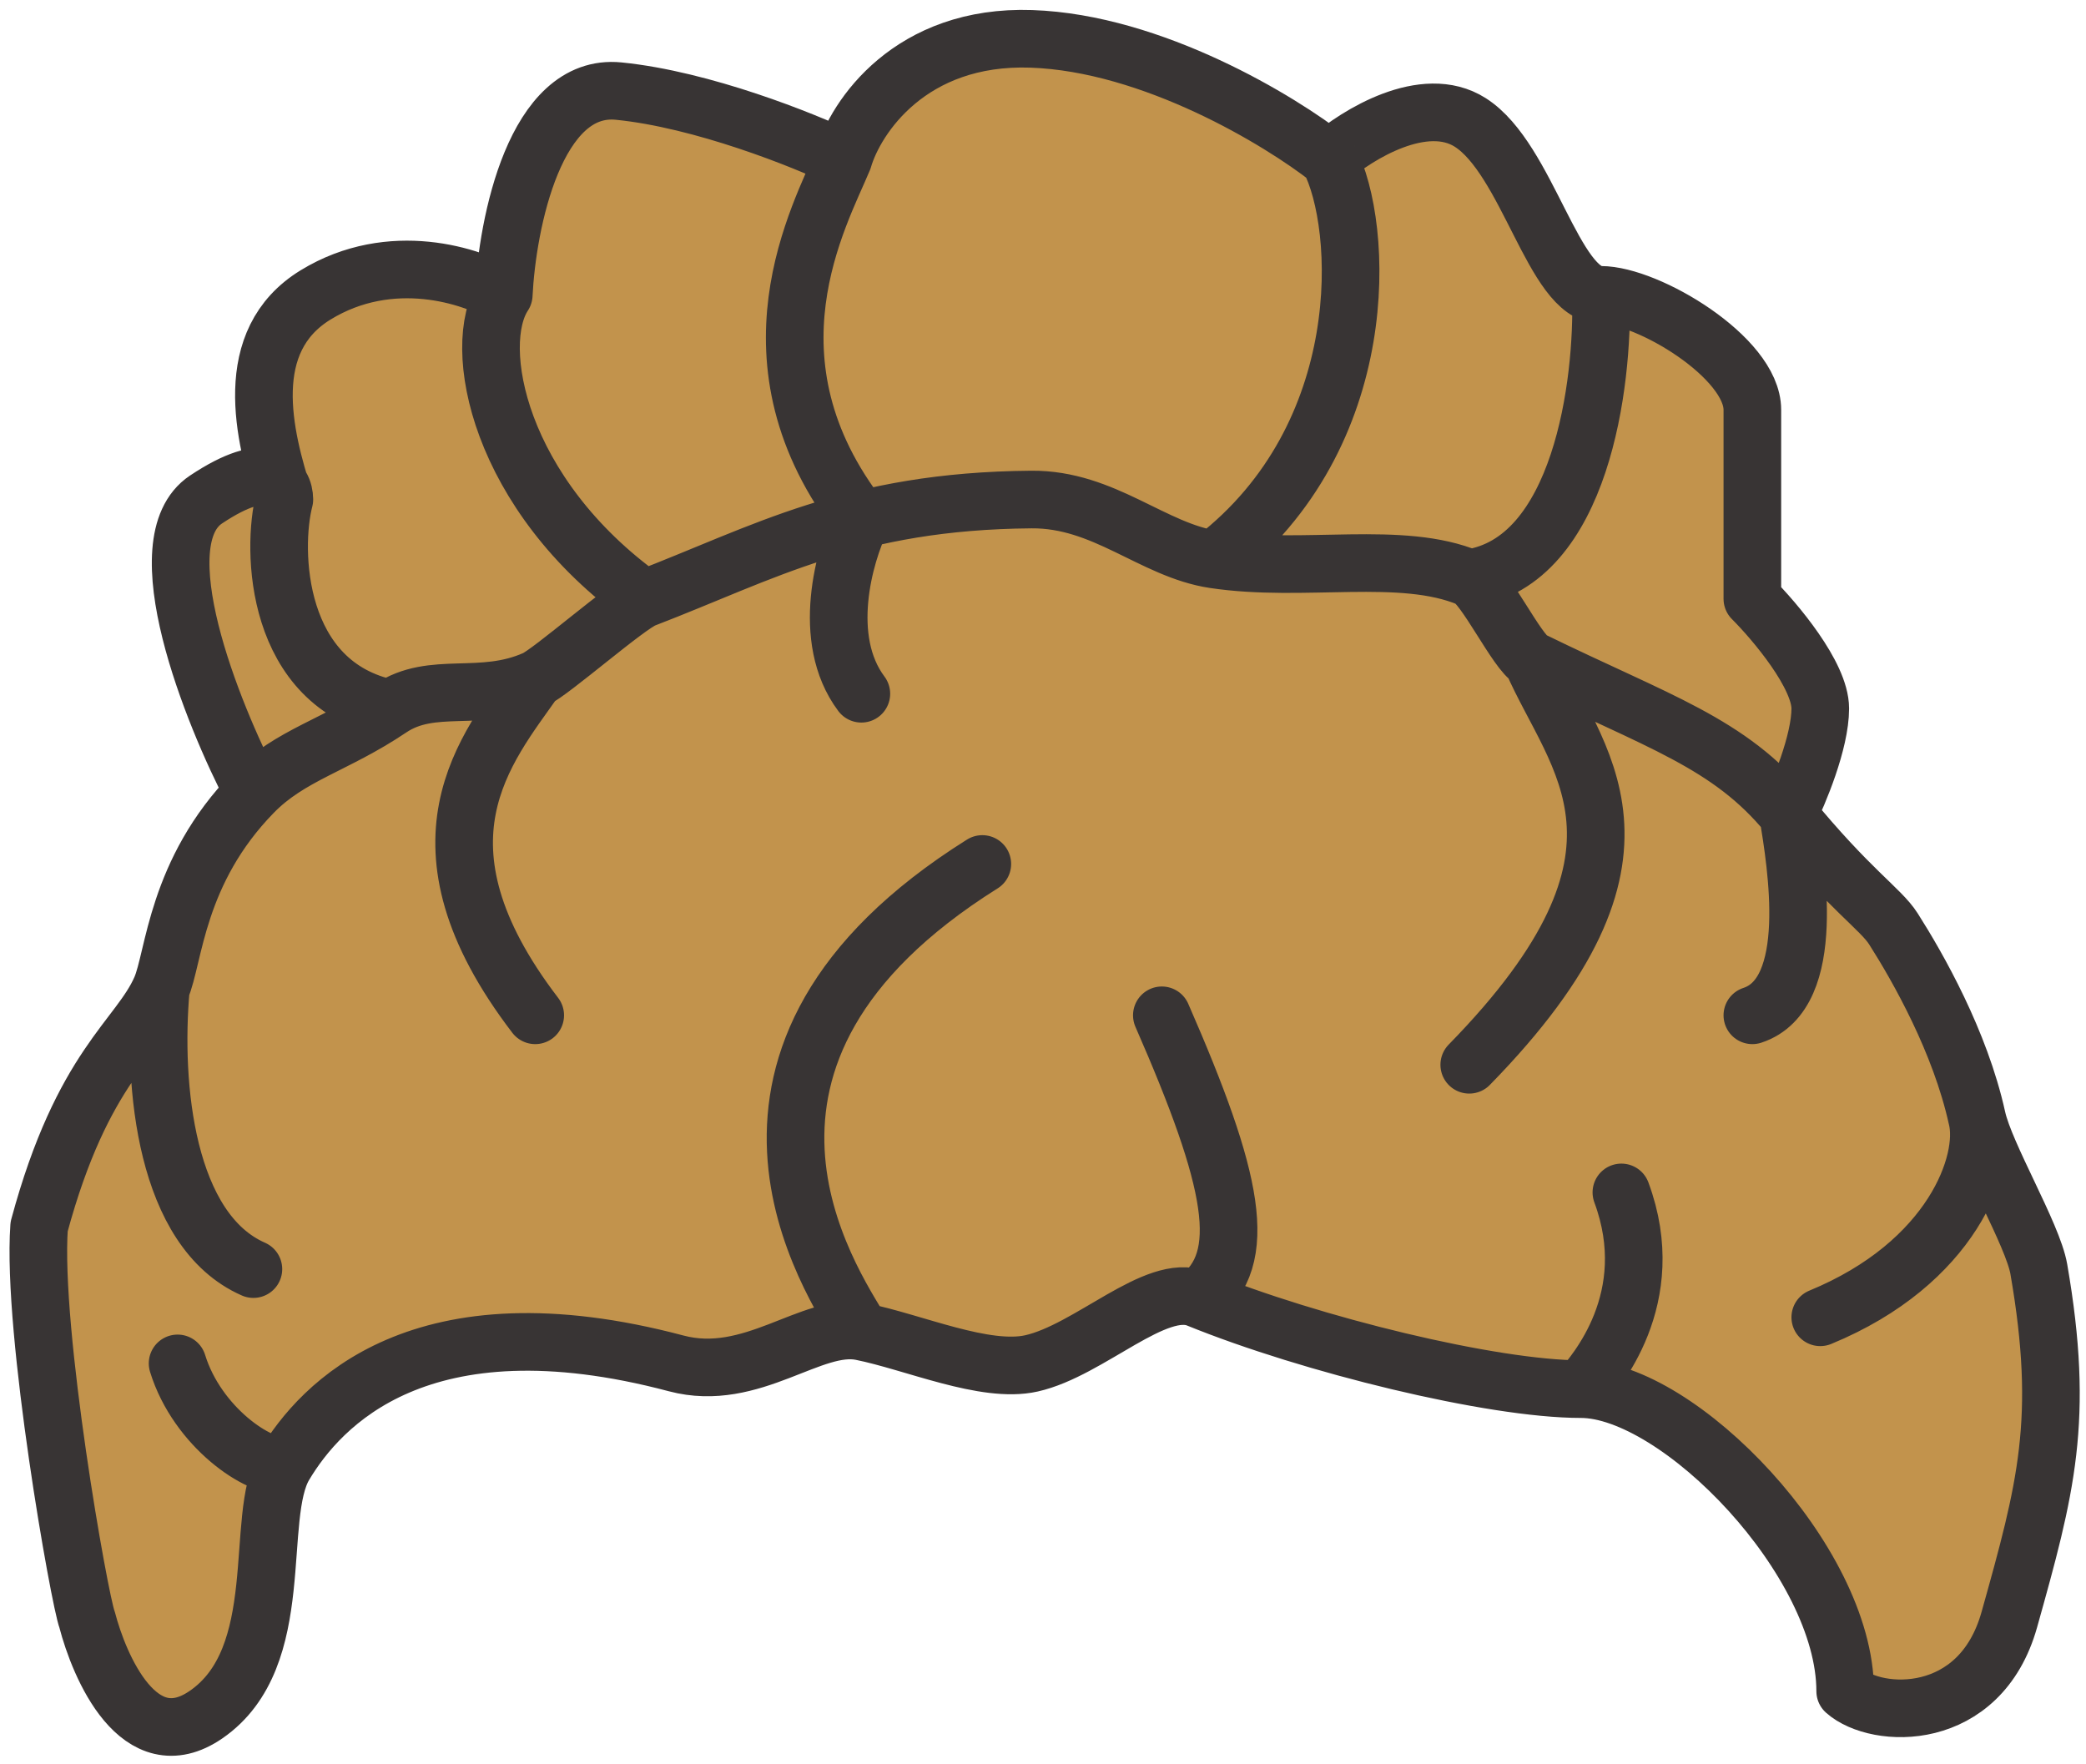
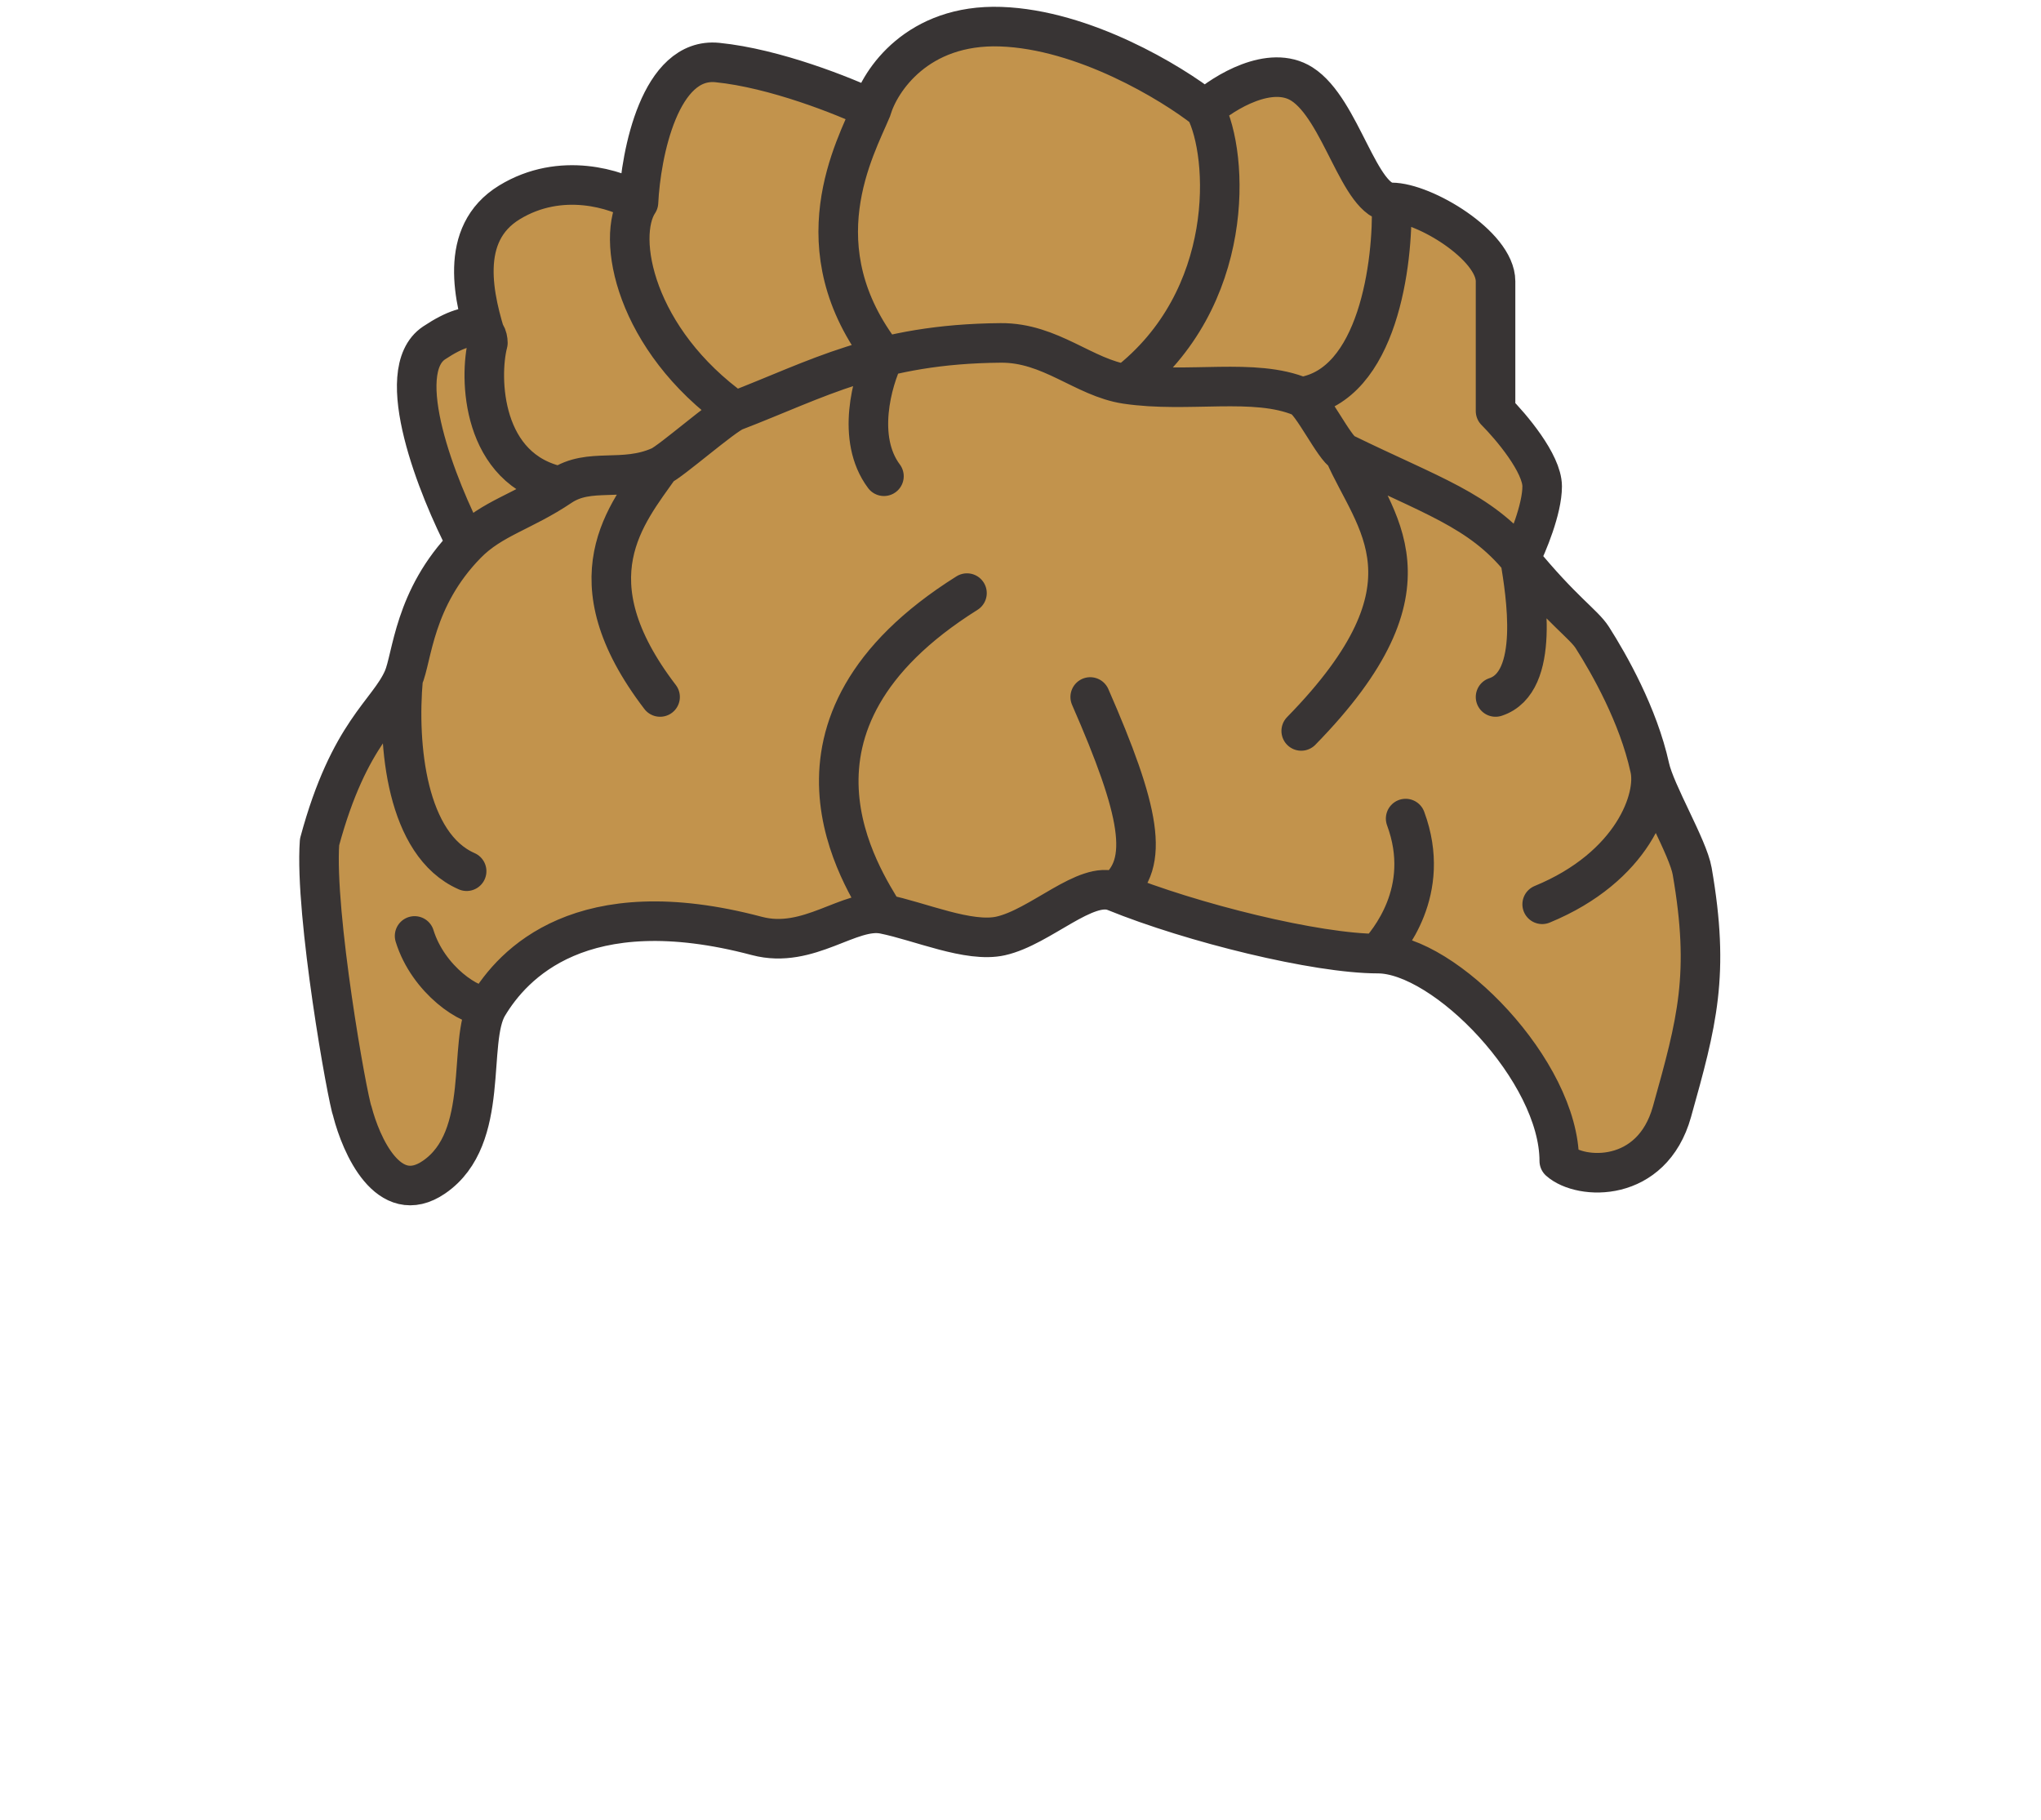
- <svg xmlns="http://www.w3.org/2000/svg" width="181" height="153" viewBox="0 0 181 153" fill="none">
-   <path d="M17.874 148.773C12.072 152.762 8.612 144.6 7.554 140.52C6.914 138.888 2.747 115.512 3.394 106.429C7.161 92.456 12.056 90.116 13.959 85.764C15.133 83.081 15.262 75.63 21.987 68.759C18.349 61.797 12.434 46.967 17.874 43.341C21.73 40.77 23.536 41.085 24.26 42.024C22.606 36.531 21.361 29.268 27.392 25.583C33.92 21.594 40.992 23.921 43.711 25.583C44.014 19.387 46.431 7.179 53.684 7.904C60.937 8.629 69.701 12.135 73.176 13.797C74.234 10.17 78.979 3.008 89.495 3.371C100.011 3.733 111.102 10.472 115.333 13.797C117.75 11.681 123.583 8.085 127.572 10.623C132.558 13.797 134.825 25.583 138.905 25.583C142.984 25.583 152.05 31.022 152.05 35.555V51.954C154.014 53.918 157.943 58.572 157.943 61.473C157.943 64.374 156.082 68.819 155.152 70.679C160.522 77.231 163.181 78.849 164.289 80.591C166.426 83.948 170.086 90.387 171.542 97.002C171.555 97.053 171.567 97.105 171.578 97.157C172.379 100.43 176.392 107.153 176.906 110.114C179.172 123.18 177.522 129.188 174.349 140.52C171.811 149.586 162.825 149.152 160.105 146.735C160.105 135.402 145.631 120.528 137.178 120.528C129.46 120.528 113.756 116.685 103.919 112.685C100.305 111.216 94.528 117.167 89.495 118.295C85.471 119.197 79.28 116.445 74.739 115.533C70.437 114.668 65.25 120.041 58.67 118.295C36.459 112.402 27.798 121.893 24.673 127.13C21.987 131.632 25.126 143.787 17.874 148.773Z" fill="#C2934C" />
-   <path d="M24.673 127.13C21.987 131.632 25.126 143.787 17.874 148.773C12.072 152.762 8.612 144.6 7.554 140.52C6.914 138.888 2.747 115.512 3.394 106.429C7.161 92.456 12.056 90.116 13.959 85.764M24.673 127.13C27.798 121.893 36.459 112.402 58.67 118.295C65.25 120.041 70.437 114.668 74.739 115.533M24.673 127.13C22.53 127.454 17.122 123.841 15.409 118.295M103.919 112.685C113.756 116.685 129.46 120.528 137.178 120.528M103.919 112.685C108.49 109.224 107.075 102.408 100.812 88.093M103.919 112.685C100.305 111.216 94.528 117.167 89.495 118.295C85.471 119.197 79.28 116.445 74.739 115.533M137.178 120.528C145.631 120.528 160.105 135.402 160.105 146.735C162.825 149.152 171.811 149.586 174.349 140.52C177.522 129.188 179.172 123.18 176.906 110.114C176.384 107.106 172.249 100.214 171.542 97.002M137.178 120.528C138.361 119.156 144.108 112.685 140.685 103.46M13.959 85.764C15.133 83.081 15.262 75.63 21.987 68.759M13.959 85.764C13.204 94.211 14.372 106.77 21.987 110.114M21.987 68.759C18.349 61.797 12.434 46.967 17.874 43.341C23.313 39.715 24.673 41.83 24.673 43.341M21.987 68.759C25.179 65.498 29.101 64.68 33.864 61.473M24.673 43.341C22.86 37.75 20.865 29.572 27.392 25.583C33.92 21.594 40.992 23.921 43.711 25.583M24.673 43.341C23.548 47.667 23.807 59.411 33.864 61.473M43.711 25.583C44.014 19.387 46.431 7.179 53.684 7.904C60.937 8.629 69.701 12.135 73.176 13.797M43.711 25.583C40.788 30.007 43.249 42.907 55.904 51.954M73.176 13.797C74.234 10.17 78.979 3.008 89.495 3.371C100.011 3.733 111.102 10.472 115.333 13.797M73.176 13.797C71.155 18.669 63.977 31.294 74.739 45.076C73.255 48.133 71.177 55.436 74.739 60.193M115.333 13.797C117.75 11.681 123.583 8.085 127.572 10.623C132.558 13.797 134.825 25.583 138.905 25.583M115.333 13.797C118.352 19.552 119.298 37.777 105.341 48.541M138.905 25.583C142.984 25.583 152.05 31.022 152.05 35.555C152.05 39.181 152.05 46.665 152.05 51.954C154.014 53.918 157.943 58.572 157.943 61.473C157.943 64.374 156.082 68.819 155.152 70.679M138.905 25.583C139.149 33.18 137.206 48.734 127.485 50.165M155.152 70.679C160.522 77.231 163.181 78.849 164.289 80.591C166.426 83.948 170.086 90.387 171.542 97.002M155.152 70.679C150.037 64.438 143.953 62.666 132.917 57.271M155.152 70.679C155.838 74.931 157.759 86.23 152.05 88.093M46.441 58.934C42.209 64.967 34.982 73.108 46.441 88.093M46.441 58.934C47.832 58.314 54.416 52.525 55.904 51.954M46.441 58.934C41.72 61.038 37.54 58.998 33.864 61.473M132.917 57.271C136.639 65.892 145.642 73.837 127.485 92.385M132.917 57.271C131.649 56.651 128.846 50.736 127.485 50.165M171.542 97.002C172.496 100.803 169.399 109.581 157.943 114.295M74.739 115.533C72.149 111.143 58.671 91.621 85.235 74.963M55.904 51.954C66.302 47.961 73.93 43.467 89.495 43.341C95.809 43.289 100.01 47.739 105.341 48.541M105.341 48.541C113.163 49.718 121.571 47.682 127.485 50.165" stroke="#383434" stroke-width="5" stroke-linecap="round" stroke-linejoin="round" />
+ <svg xmlns="http://www.w3.org/2000/svg" width="258" height="230" viewBox="0 0 258 230" fill="none">
+   <path d="M54.874 148.773C49.072 152.762 45.612 144.6 44.554 140.52C43.914 138.888 39.747 115.512 40.394 106.429C44.161 92.456 49.056 90.116 50.959 85.764C52.133 83.081 52.262 75.63 58.987 68.759C55.349 61.797 49.434 46.967 54.874 43.341C58.73 40.77 60.536 41.085 61.26 42.024C59.606 36.531 58.361 29.268 64.392 25.583C70.92 21.594 77.992 23.921 80.711 25.583C81.013 19.387 83.431 7.179 90.684 7.904C97.937 8.629 106.701 12.135 110.176 13.797C111.234 10.17 115.979 3.008 126.495 3.371C137.011 3.733 148.102 10.472 152.333 13.797C154.75 11.681 160.583 8.085 164.572 10.623C169.558 13.797 171.825 25.583 175.905 25.583C179.984 25.583 189.05 31.022 189.05 35.555V51.954C191.014 53.918 194.943 58.572 194.943 61.473C194.943 64.374 193.082 68.819 192.152 70.679C197.522 77.231 200.181 78.849 201.289 80.591C203.426 83.948 207.086 90.387 208.542 97.002C208.555 97.053 208.567 97.105 208.578 97.157C209.379 100.43 213.392 107.153 213.906 110.114C216.172 123.18 214.522 129.188 211.349 140.52C208.811 149.586 199.825 149.152 197.105 146.735C197.105 135.402 182.631 120.528 174.178 120.528C166.46 120.528 150.756 116.685 140.919 112.685C137.305 111.216 131.528 117.167 126.495 118.295C122.471 119.197 116.28 116.445 111.739 115.533C107.437 114.668 102.25 120.041 95.671 118.295C73.459 112.402 64.798 121.893 61.673 127.13C58.987 131.632 62.126 143.787 54.874 148.773Z" fill="#C2934C" />
+   <path d="M61.673 127.13C58.987 131.632 62.126 143.787 54.874 148.773C49.072 152.762 45.612 144.6 44.554 140.52C43.914 138.888 39.747 115.512 40.394 106.429C44.161 92.456 49.056 90.116 50.959 85.764M61.673 127.13C64.798 121.893 73.459 112.402 95.671 118.295C102.25 120.041 107.437 114.668 111.739 115.533M61.673 127.13C59.53 127.454 54.122 123.841 52.408 118.295M140.919 112.685C150.756 116.685 166.46 120.528 174.178 120.528M140.919 112.685C145.49 109.224 144.075 102.408 137.812 88.093M140.919 112.685C137.305 111.216 131.528 117.167 126.495 118.295C122.471 119.197 116.28 116.445 111.739 115.533M174.178 120.528C182.631 120.528 197.105 135.402 197.105 146.735C199.825 149.152 208.811 149.586 211.349 140.52C214.522 129.188 216.172 123.18 213.906 110.114C213.384 107.106 209.249 100.214 208.542 97.002M174.178 120.528C175.361 119.156 181.108 112.685 177.685 103.46M50.959 85.764C52.133 83.081 52.262 75.63 58.987 68.759M50.959 85.764C50.204 94.211 51.372 106.77 58.987 110.114M58.987 68.759C55.349 61.797 49.434 46.967 54.874 43.341C60.313 39.715 61.673 41.83 61.673 43.341M58.987 68.759C62.179 65.498 66.101 64.68 70.864 61.473M61.673 43.341C59.86 37.75 57.865 29.572 64.392 25.583C70.92 21.594 77.992 23.921 80.711 25.583M61.673 43.341C60.548 47.667 60.807 59.411 70.864 61.473M80.711 25.583C81.013 19.387 83.431 7.179 90.684 7.904C97.937 8.629 106.701 12.135 110.176 13.797M80.711 25.583C77.788 30.007 80.249 42.907 92.904 51.954M110.176 13.797C111.234 10.17 115.979 3.008 126.495 3.371C137.011 3.733 148.102 10.472 152.333 13.797M110.176 13.797C108.155 18.669 100.977 31.294 111.739 45.076C110.255 48.133 108.177 55.436 111.739 60.193M152.333 13.797C154.75 11.681 160.583 8.085 164.572 10.623C169.558 13.797 171.825 25.583 175.905 25.583M152.333 13.797C155.352 19.552 156.298 37.777 142.341 48.541M175.905 25.583C179.984 25.583 189.05 31.022 189.05 35.555C189.05 39.181 189.05 46.665 189.05 51.954C191.014 53.918 194.943 58.572 194.943 61.473C194.943 64.374 193.082 68.819 192.152 70.679M175.905 25.583C176.149 33.18 174.206 48.734 164.485 50.165M192.152 70.679C197.522 77.231 200.181 78.849 201.289 80.591C203.426 83.948 207.086 90.387 208.542 97.002M192.152 70.679C187.037 64.438 180.953 62.666 169.917 57.271M192.152 70.679C192.838 74.931 194.759 86.23 189.05 88.093M83.441 58.934C79.209 64.967 71.982 73.108 83.441 88.093M83.441 58.934C84.832 58.314 91.416 52.525 92.904 51.954M83.441 58.934C78.72 61.038 74.54 58.998 70.864 61.473M169.917 57.271C173.639 65.892 182.642 73.837 164.485 92.385M169.917 57.271C168.649 56.651 165.846 50.736 164.485 50.165M208.542 97.002C209.496 100.803 206.399 109.581 194.943 114.295M111.739 115.533C109.149 111.143 95.671 91.621 122.235 74.963M92.904 51.954C103.302 47.961 110.93 43.467 126.495 43.341C132.809 43.289 137.01 47.739 142.341 48.541M142.341 48.541C150.163 49.718 158.571 47.682 164.485 50.165" stroke="#383434" stroke-width="5" stroke-linecap="round" stroke-linejoin="round" />
</svg>
